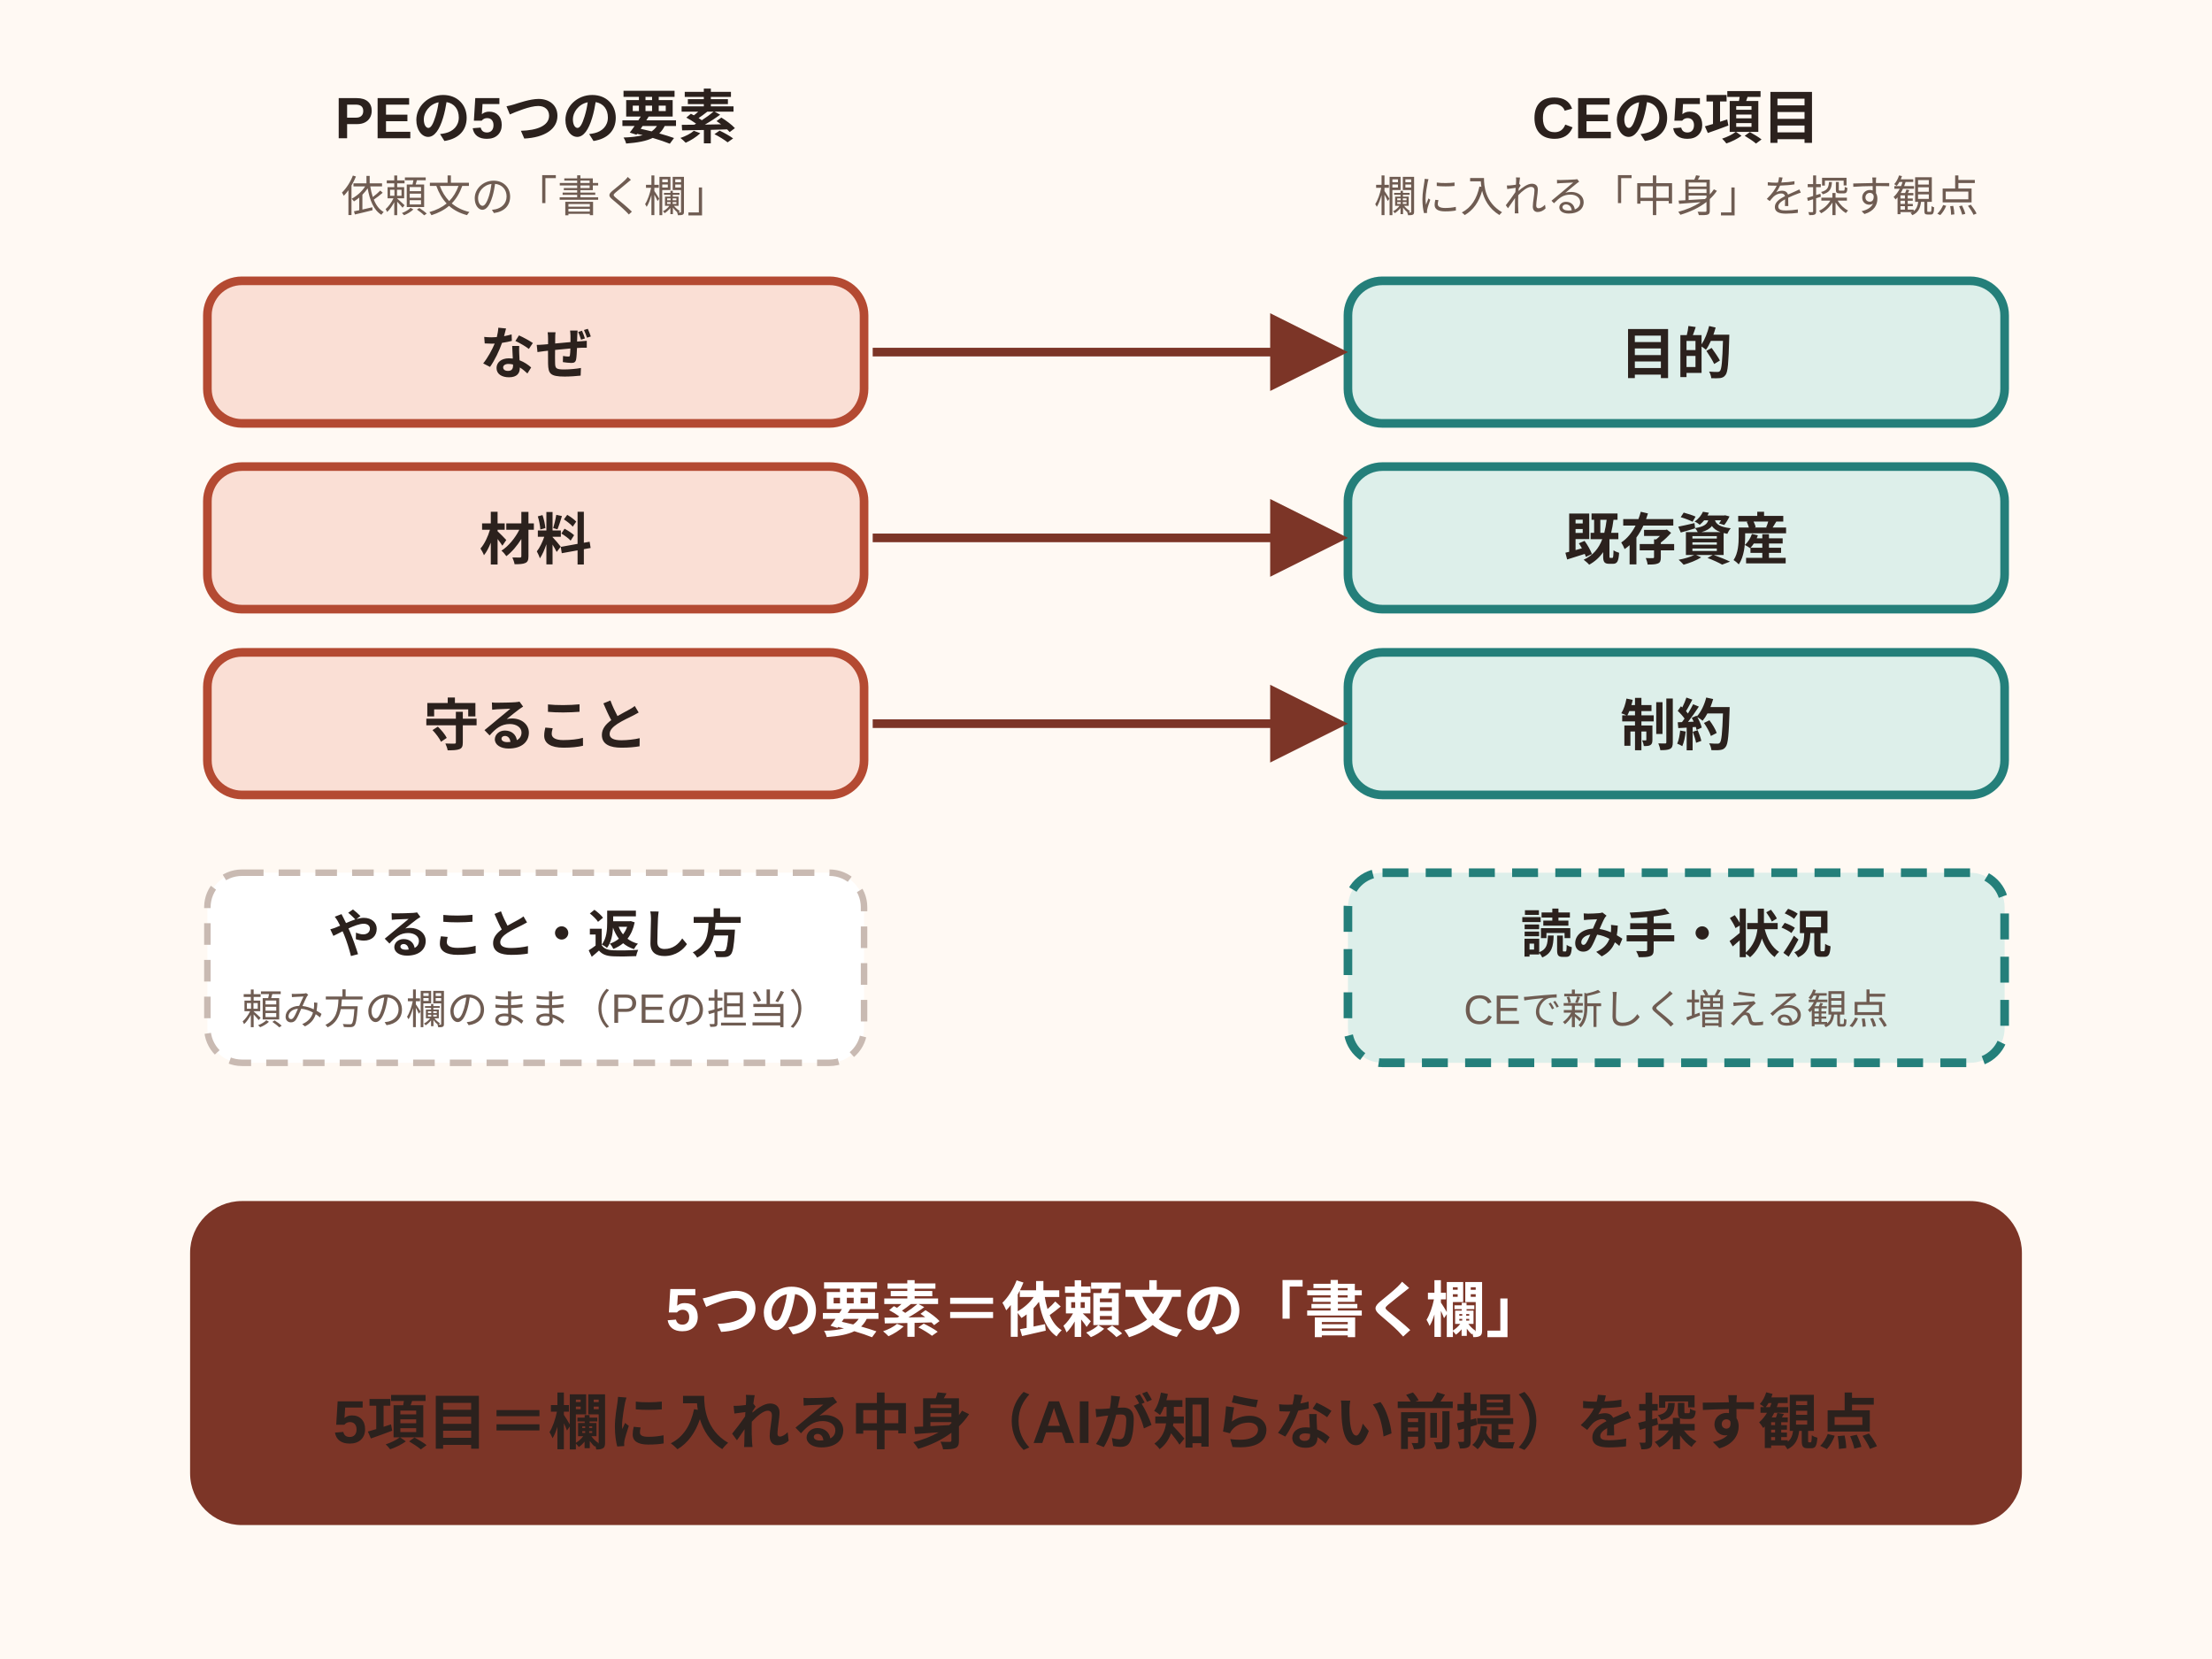
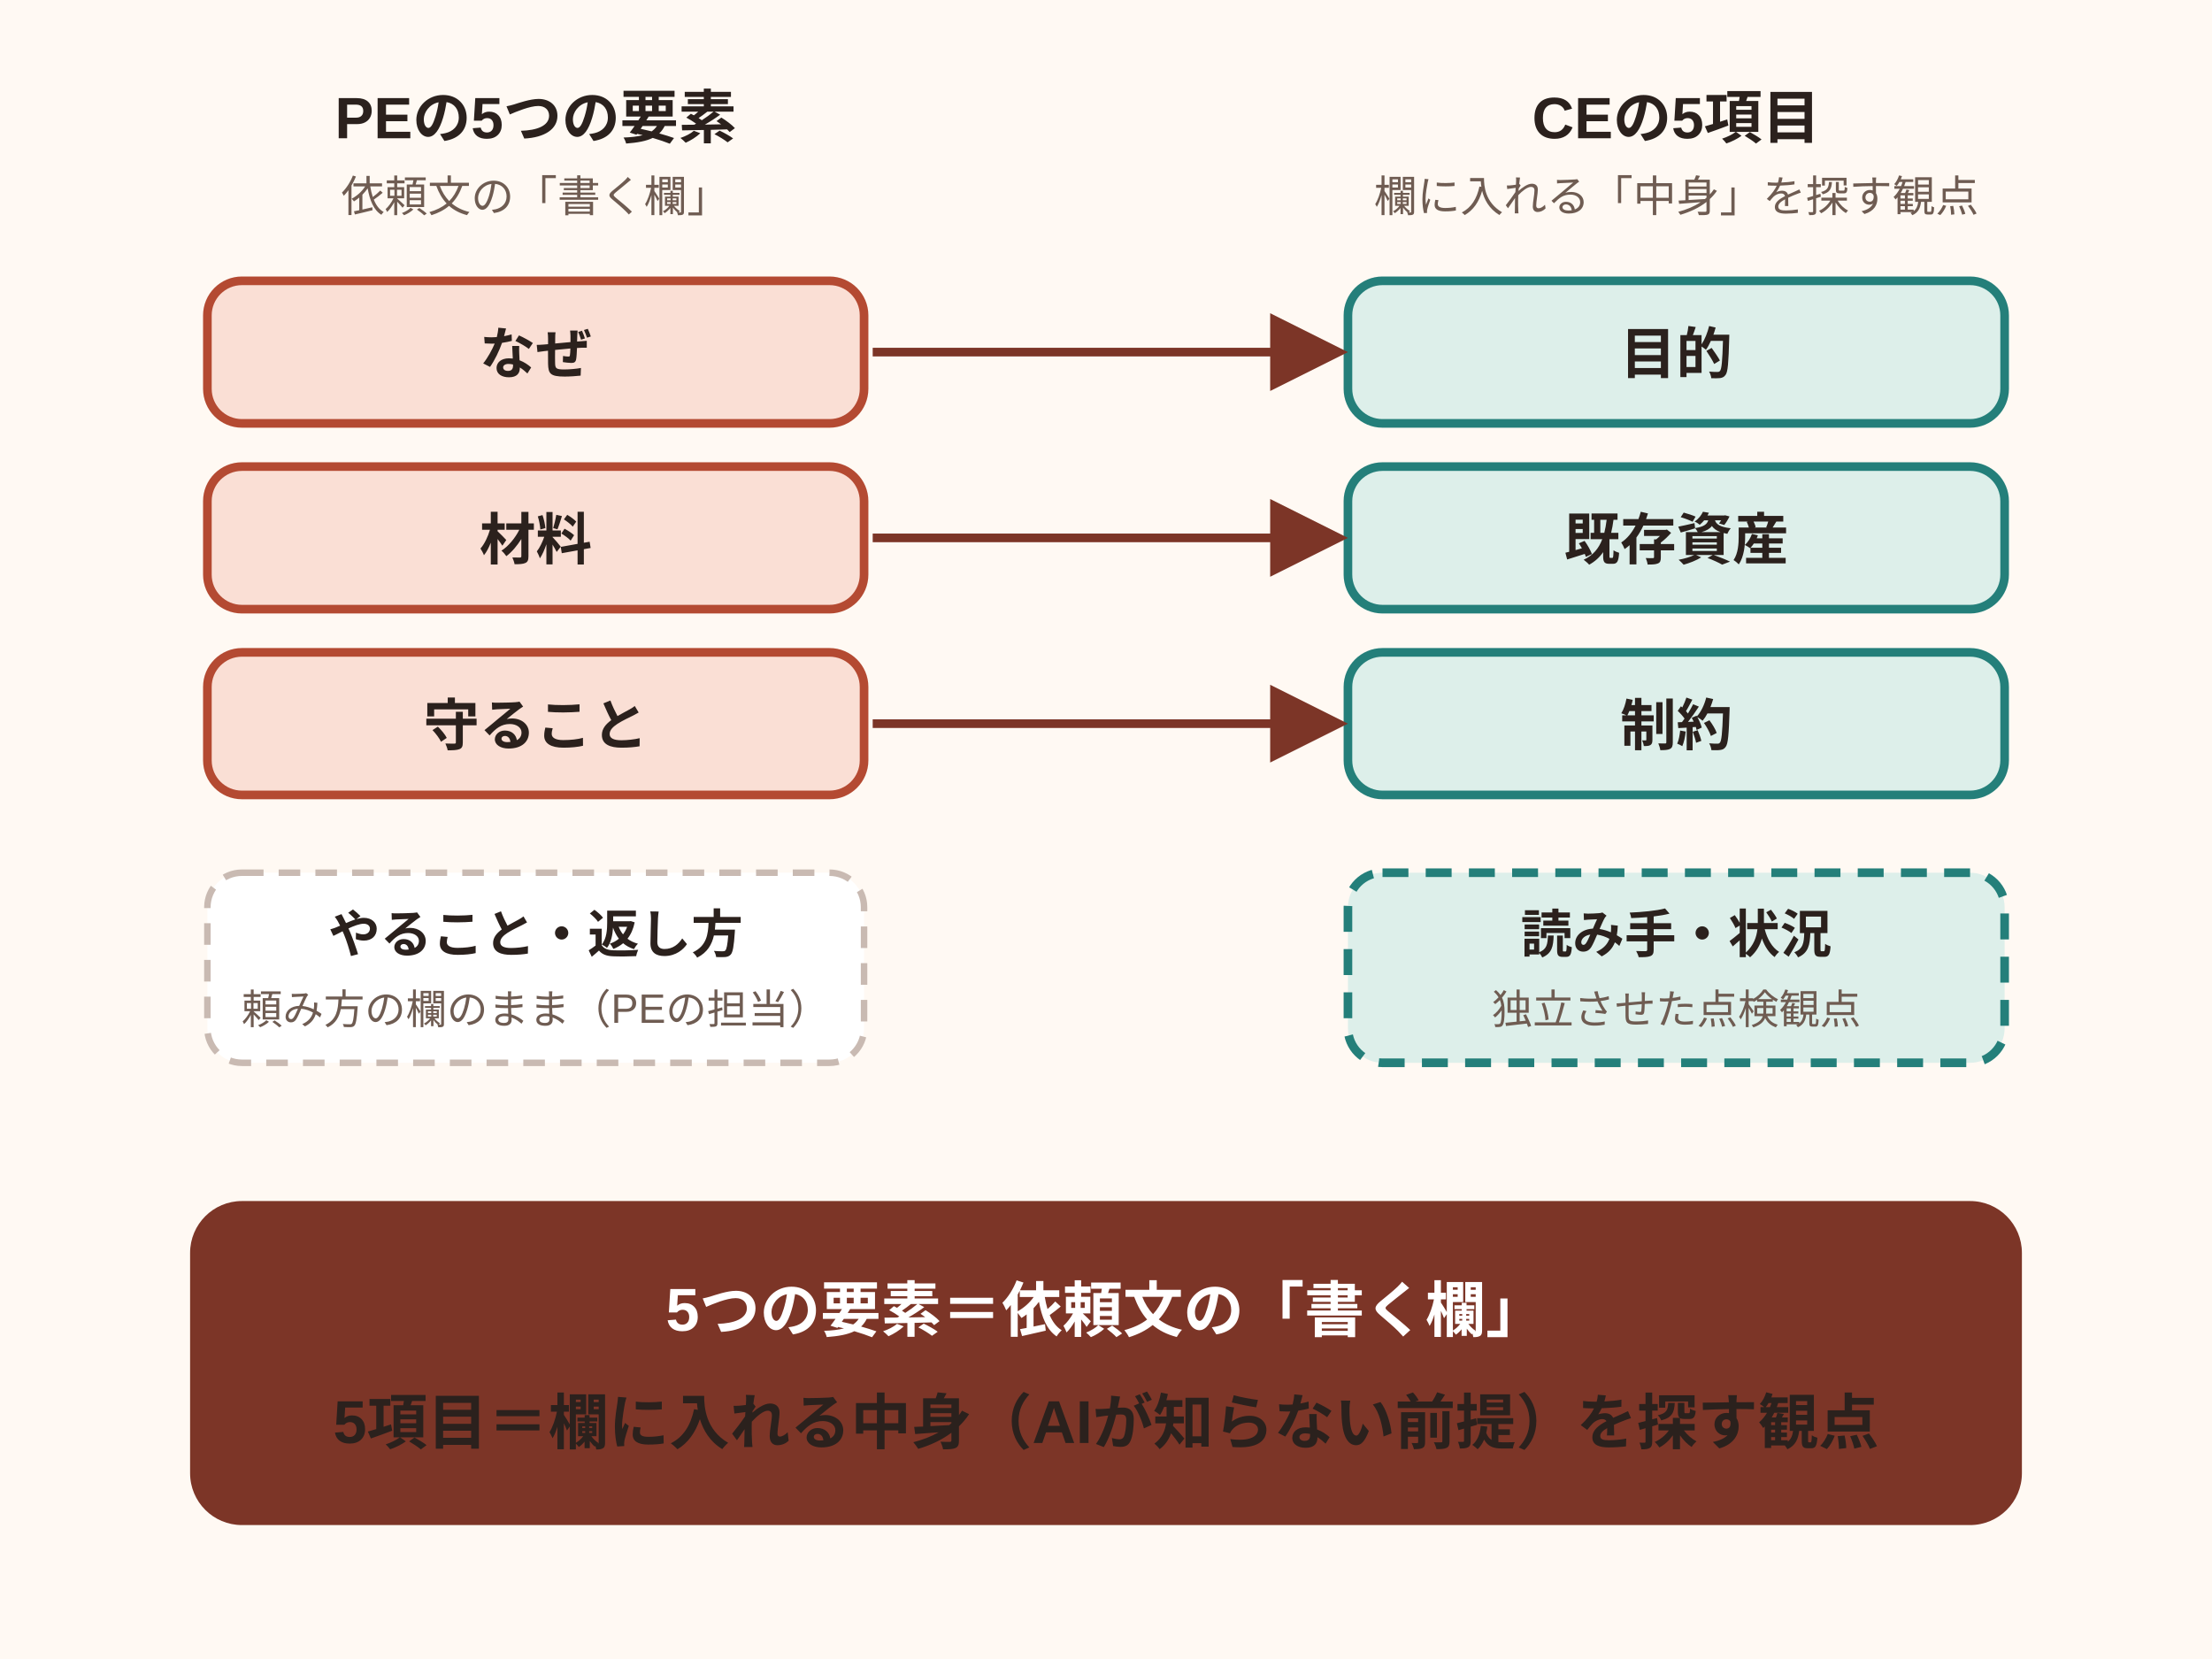
<svg xmlns="http://www.w3.org/2000/svg" width="1024" height="768" viewBox="0 0 1024 768">
  <defs>
    <style>
      text{font-family:'Hiragino Sans',Arial,sans-serif;fill:#2B211D}
      .h{font-weight:700}.m{fill:#6F5C52}.w{fill:#FFFFFF}
    </style>
    <marker id="arr" markerWidth="9" markerHeight="9" refX="7" refY="4.5" orient="auto">
      <path d="M0,0 L9,4.5 L0,9 Z" fill="#7C3527" />
    </marker>
  </defs>
  <rect width="1024" height="768" fill="#FFF9F3" />
  <text x="248" y="64" text-anchor="middle" class="h" font-size="27" fill="#B44A32">PEの5つの要素</text>
  <text x="248" y="98" text-anchor="middle" class="m" font-size="20">依頼文の「書く欄」</text>
  <text x="776" y="64" text-anchor="middle" class="h" font-size="27" fill="#247F7A">CEの5項目</text>
  <text x="776" y="98" text-anchor="middle" class="m" font-size="20">欄に入れる「中身」を探す観点</text>
  <rect x="96" y="130" width="304" height="66" rx="16" fill="#FADFD5" stroke="#B44A32" stroke-width="4" />
  <text x="248" y="173" text-anchor="middle" class="h" font-size="26">なぜ</text>
  <rect x="624" y="130" width="304" height="66" rx="16" fill="#DDEFEA" stroke="#247F7A" stroke-width="4" />
  <text x="776" y="173" text-anchor="middle" class="h" font-size="26">目的</text>
  <line x1="404" y1="163" x2="616" y2="163" stroke="#7C3527" stroke-width="4" marker-end="url(#arr)" />
  <rect x="96" y="216" width="304" height="66" rx="16" fill="#FADFD5" stroke="#B44A32" stroke-width="4" />
  <text x="248" y="259" text-anchor="middle" class="h" font-size="26">材料</text>
  <rect x="624" y="216" width="304" height="66" rx="16" fill="#DDEFEA" stroke="#247F7A" stroke-width="4" />
  <text x="776" y="259" text-anchor="middle" class="h" font-size="26">既存資産</text>
  <line x1="404" y1="249" x2="616" y2="249" stroke="#7C3527" stroke-width="4" marker-end="url(#arr)" />
  <rect x="96" y="302" width="304" height="66" rx="16" fill="#FADFD5" stroke="#B44A32" stroke-width="4" />
  <text x="248" y="345" text-anchor="middle" class="h" font-size="26">守ること</text>
  <rect x="624" y="302" width="304" height="66" rx="16" fill="#DDEFEA" stroke="#247F7A" stroke-width="4" />
  <text x="776" y="345" text-anchor="middle" class="h" font-size="26">制約</text>
  <line x1="404" y1="335" x2="616" y2="335" stroke="#7C3527" stroke-width="4" marker-end="url(#arr)" />
  <rect x="96" y="404" width="304" height="88" rx="16" fill="#FFFFFF" stroke="#C9BAB2" stroke-width="3" stroke-dasharray="10 7" />
  <text x="248" y="441" text-anchor="middle" class="h" font-size="24" fill="#6F5C52">やること・返し方</text>
  <text x="248" y="474" text-anchor="middle" class="m" font-size="19">頼み方の欄のまま（PEの担当）</text>
  <rect x="624" y="404" width="304" height="88" rx="16" fill="#DDEFEA" stroke="#247F7A" stroke-width="4" stroke-dasharray="12 8" />
  <text x="776" y="441" text-anchor="middle" class="h" font-size="24" fill="#247F7A">読み手・状況</text>
-   <text x="776" y="474" text-anchor="middle" class="m" font-size="19">CEで新しく増える観点</text>
+   <text x="776" y="474" text-anchor="middle" class="m" font-size="19">独立させた点検観点</text>
  <rect x="88" y="556" width="848" height="150" rx="24" fill="#7C3527" />
  <text x="512" y="616" text-anchor="middle" class="h w" font-size="28" fill="#FFFFFF">5つの要素＝依頼文の「書く欄」</text>
  <text x="512" y="668" text-anchor="middle" class="h" font-size="28" fill="#F6C9B8">5項目＝欄に入れる中身（AIが知らない前提）を探す観点</text>
</svg>
